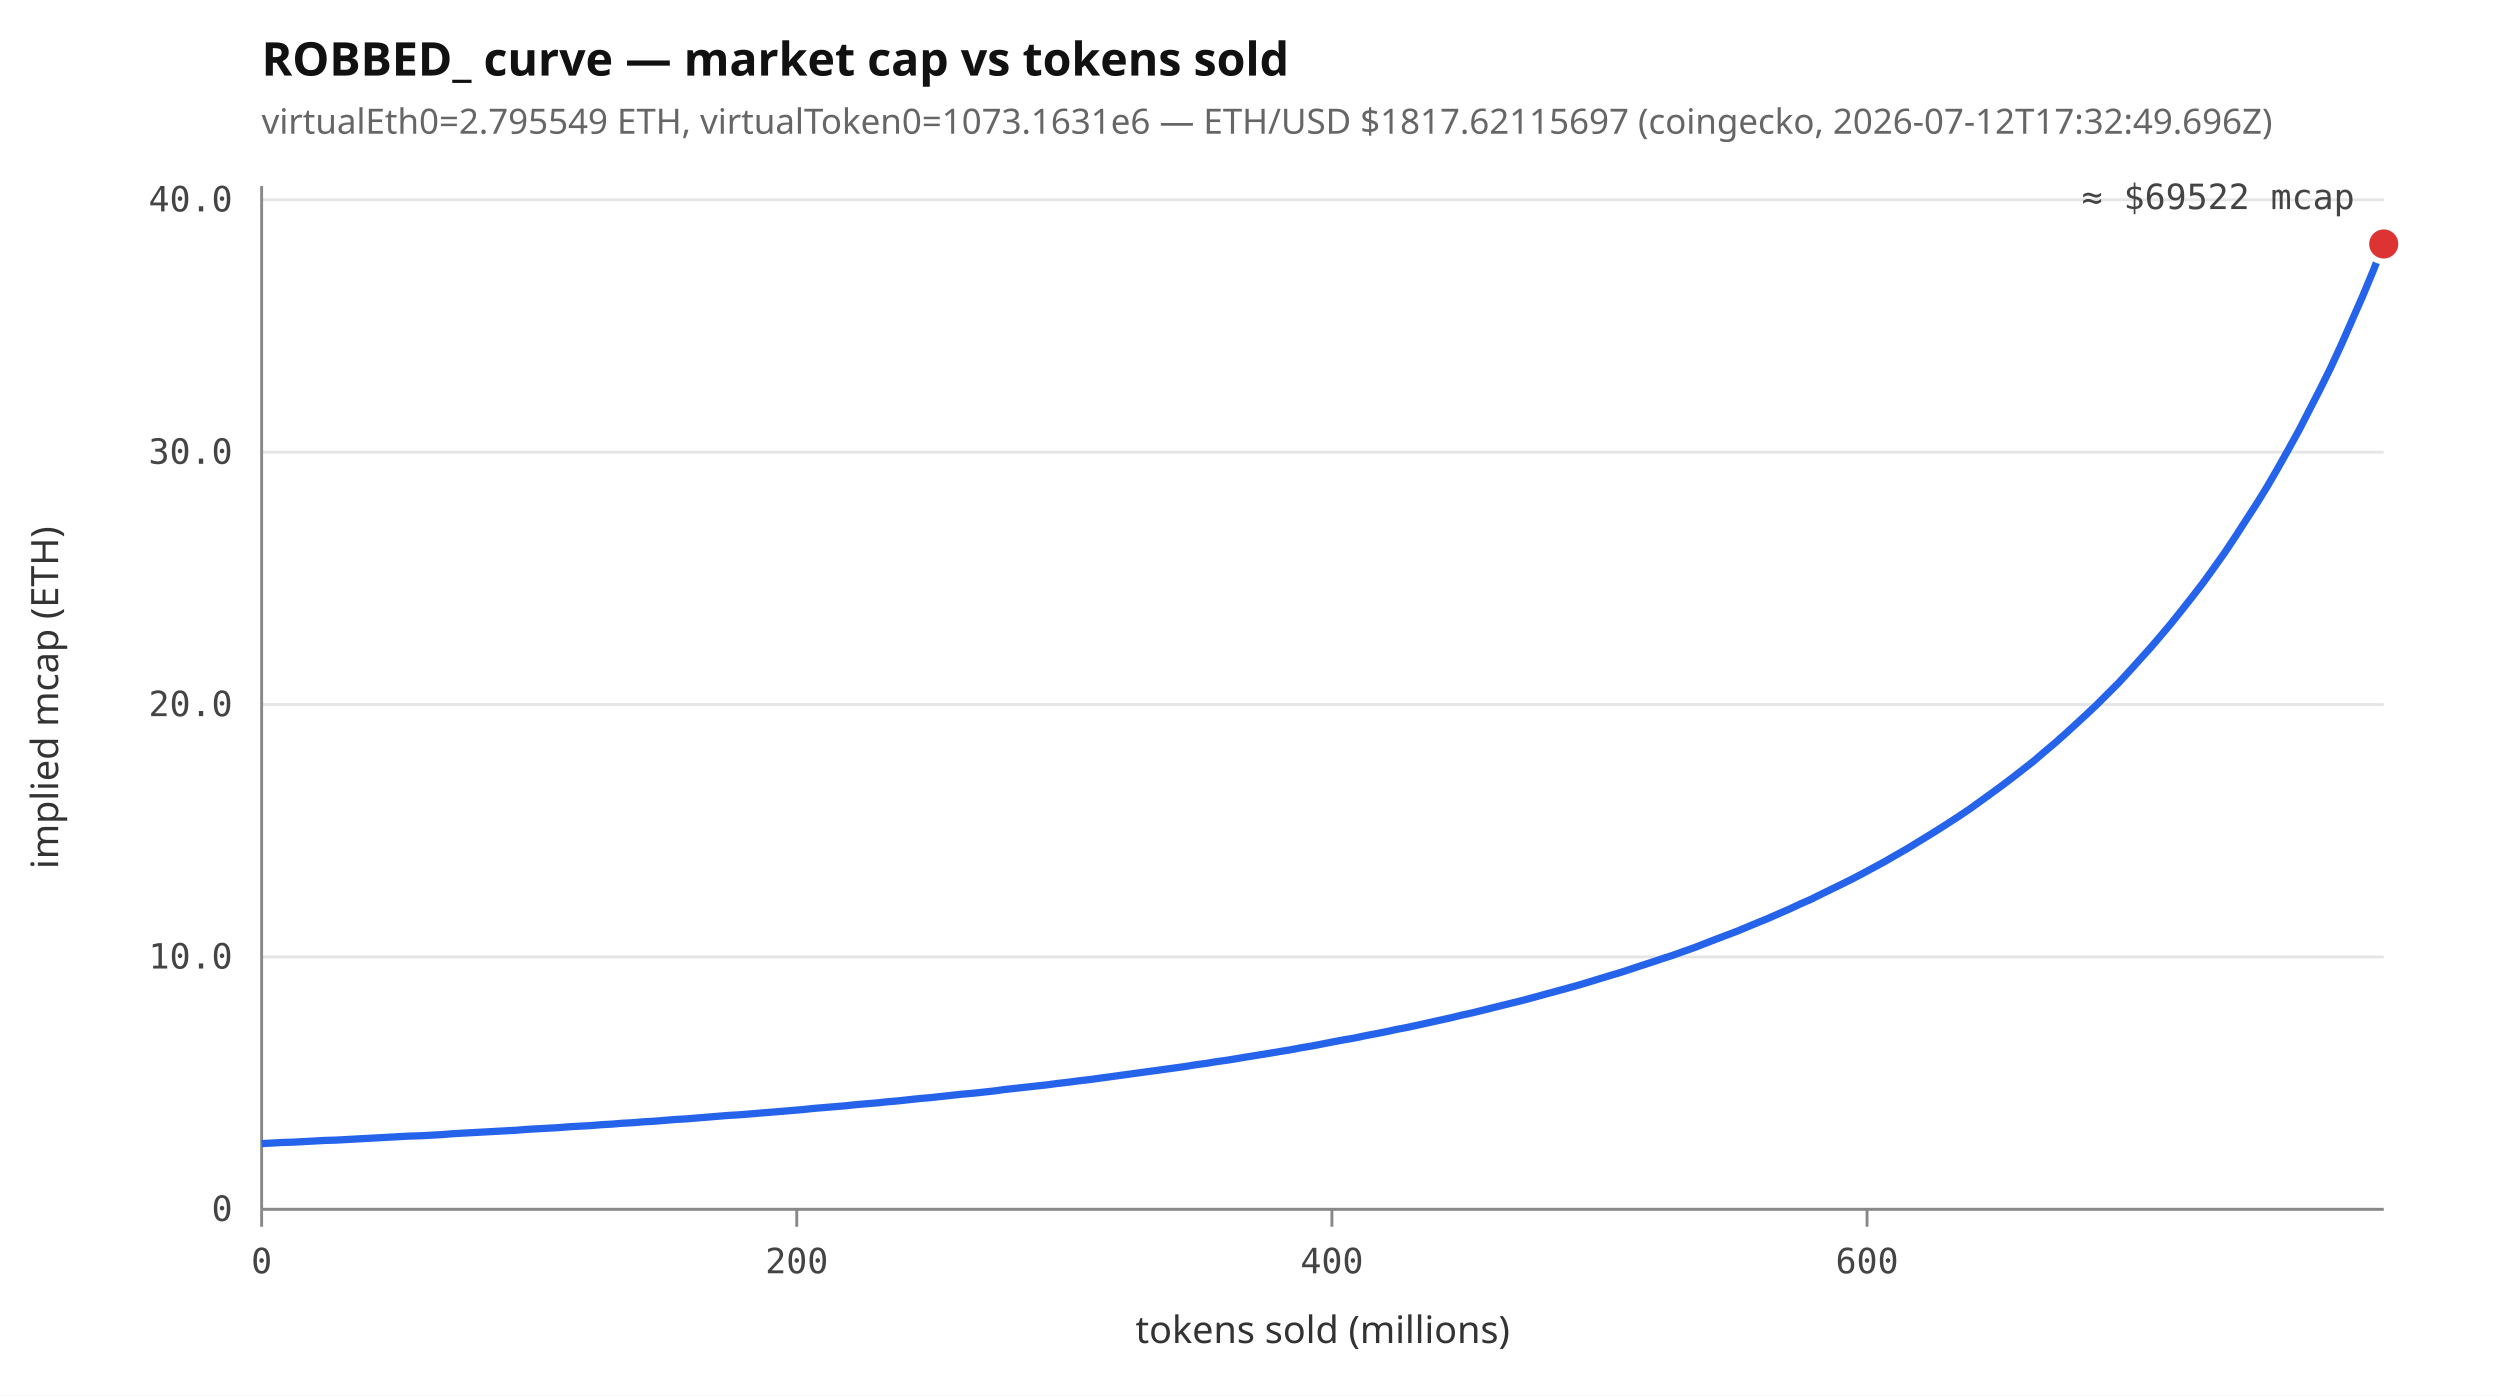
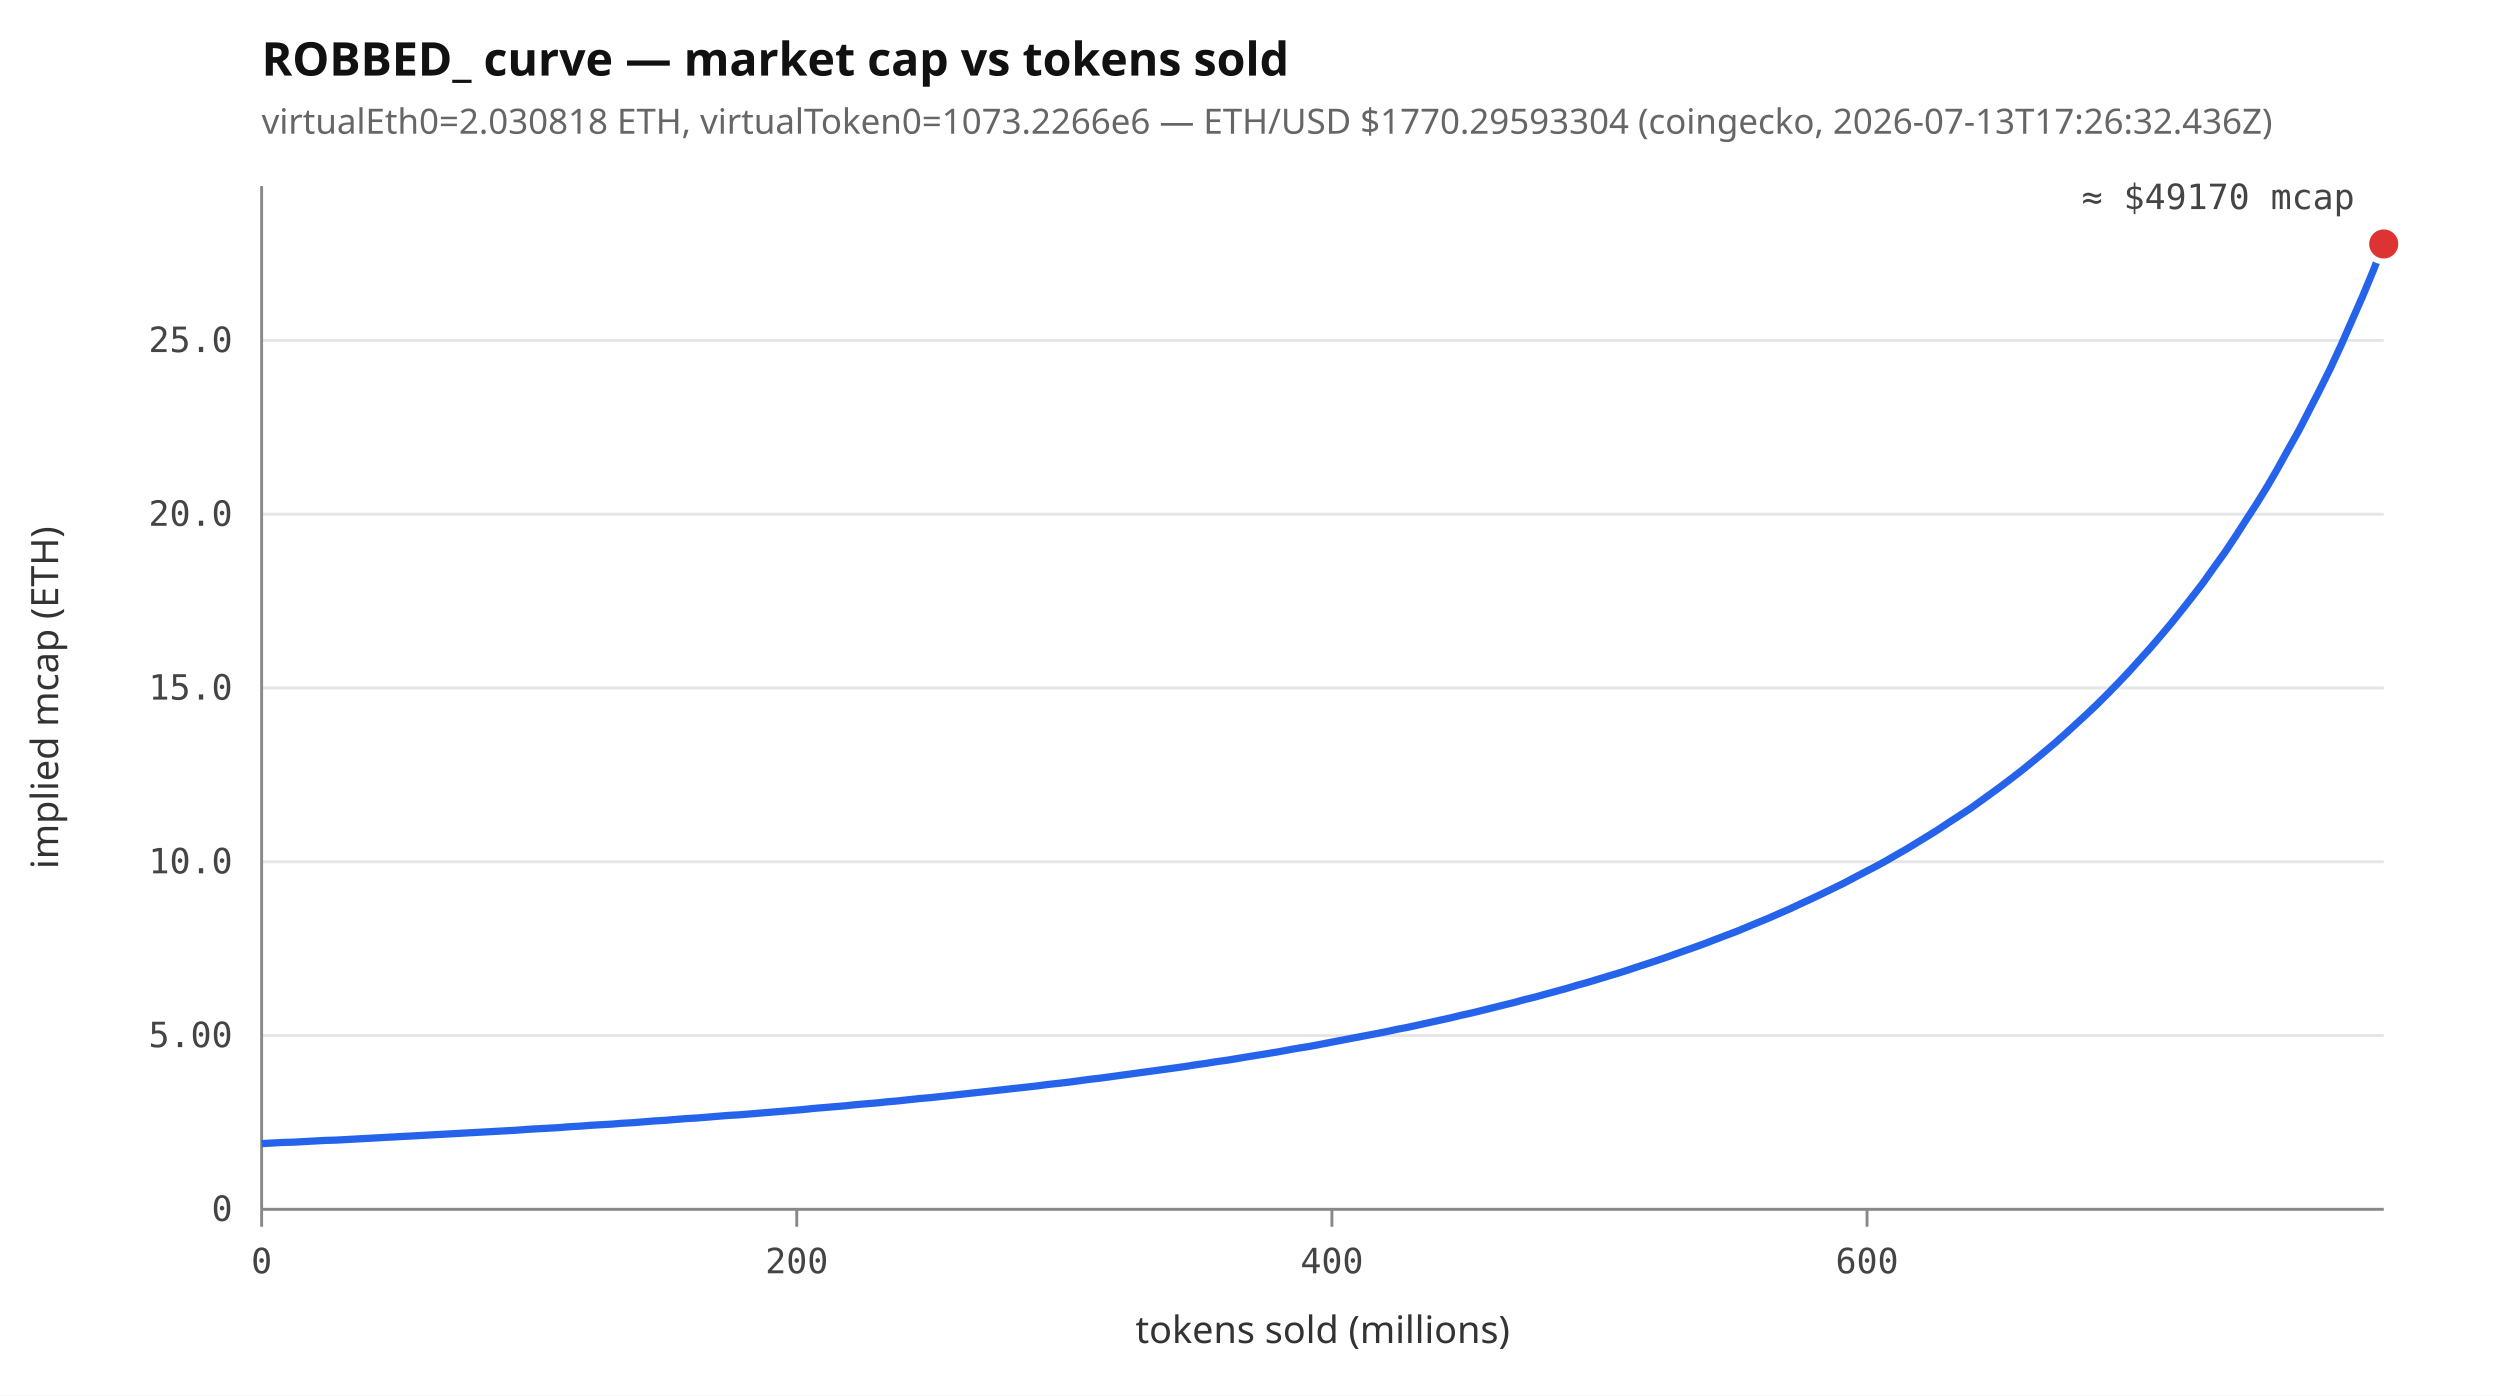
<svg xmlns="http://www.w3.org/2000/svg" width="860" height="480" viewBox="0 0 860 480">
  <style>.t{font:12px ui-monospace,monospace;fill:#444}.title{font:bold 16px ui-sans-serif,sans-serif;fill:#111}.sub{font:12px ui-sans-serif,sans-serif;fill:#666}.lbl{font:13px ui-sans-serif,sans-serif;fill:#333}</style>
  <rect width="860" height="480" fill="#fff" />
  <text x="90" y="26" class="title">ROBBED_ curve — market cap vs tokens sold</text>
-   <text x="90" y="46" class="sub">virtualEth0=2.795549 ETH, virtualToken0=1073.1631e6 — ETH/USD $1817.62115697 (coingecko, 2026-07-12T17:32:49.696Z)</text>
+   <text x="90" y="46" class="sub">virtualEth0=2.030818 ETH, virtualToken0=1073.2266e6 — ETH/USD $1770.29593304 (coingecko, 2026-07-13T17:26:32.436Z)</text>
  <line x1="90" y1="416" x2="820" y2="416" stroke="#e5e5e5" />
  <text x="80" y="420" text-anchor="end" class="t">0</text>
-   <line x1="90" y1="329.181" x2="820" y2="329.181" stroke="#e5e5e5" />
-   <text x="80" y="333.181" text-anchor="end" class="t">10.0</text>
-   <line x1="90" y1="242.362" x2="820" y2="242.362" stroke="#e5e5e5" />
-   <text x="80" y="246.362" text-anchor="end" class="t">20.0</text>
-   <line x1="90" y1="155.542" x2="820" y2="155.542" stroke="#e5e5e5" />
-   <text x="80" y="159.542" text-anchor="end" class="t">30.0</text>
-   <line x1="90" y1="68.723" x2="820" y2="68.723" stroke="#e5e5e5" />
-   <text x="80" y="72.723" text-anchor="end" class="t">40.0</text>
+   <line x1="90" y1="356.22" x2="820" y2="356.22" stroke="#e5e5e5" />
+   <text x="80" y="360.22" text-anchor="end" class="t">5.00</text>
+   <line x1="90" y1="296.441" x2="820" y2="296.441" stroke="#e5e5e5" />
+   <text x="80" y="300.441" text-anchor="end" class="t">10.0</text>
+   <line x1="90" y1="236.661" x2="820" y2="236.661" stroke="#e5e5e5" />
+   <text x="80" y="240.661" text-anchor="end" class="t">15.0</text>
+   <line x1="90" y1="176.882" x2="820" y2="176.882" stroke="#e5e5e5" />
+   <text x="80" y="180.882" text-anchor="end" class="t">20.0</text>
+   <line x1="90" y1="117.102" x2="820" y2="117.102" stroke="#e5e5e5" />
+   <text x="80" y="121.102" text-anchor="end" class="t">25.0</text>
  <line x1="90" y1="416" x2="90" y2="422" stroke="#888" />
  <text x="90" y="438" text-anchor="middle" class="t">0</text>
  <line x1="274.088" y1="416" x2="274.088" y2="422" stroke="#888" />
  <text x="274.088" y="438" text-anchor="middle" class="t">200</text>
  <line x1="458.176" y1="416" x2="458.176" y2="422" stroke="#888" />
  <text x="458.176" y="438" text-anchor="middle" class="t">400</text>
  <line x1="642.263" y1="416" x2="642.263" y2="422" stroke="#888" />
  <text x="642.263" y="438" text-anchor="middle" class="t">600</text>
  <line x1="90" y1="416" x2="820" y2="416" stroke="#888" />
  <line x1="90" y1="64" x2="90" y2="416" stroke="#888" />
-   <path d="M90.0,393.4 L93.7,393.2 L97.3,393.0 L101.0,392.9 L104.6,392.7 L108.3,392.5 L111.9,392.3 L115.5,392.2 L119.2,392.0 L122.8,391.8 L126.5,391.6 L130.2,391.4 L133.8,391.2 L137.4,391.0 L141.1,390.8 L144.8,390.7 L148.4,390.5 L152.1,390.3 L155.7,390.0 L159.3,389.8 L163.0,389.6 L166.6,389.4 L170.3,389.2 L173.9,389.0 L177.6,388.8 L181.3,388.5 L184.9,388.3 L188.6,388.1 L192.2,387.9 L195.8,387.6 L199.5,387.4 L203.2,387.2 L206.8,386.9 L210.4,386.7 L214.1,386.4 L217.8,386.2 L221.4,385.9 L225.1,385.7 L228.7,385.4 L232.3,385.1 L236.0,384.9 L239.6,384.6 L243.3,384.3 L246.9,384.0 L250.6,383.7 L254.2,383.5 L257.9,383.2 L261.5,382.9 L265.2,382.6 L268.9,382.3 L272.5,382.0 L276.1,381.7 L279.8,381.3 L283.5,381.0 L287.1,380.7 L290.8,380.4 L294.4,380.0 L298.0,379.7 L301.7,379.4 L305.4,379.0 L309.0,378.7 L312.6,378.3 L316.3,377.9 L319.9,377.6 L323.6,377.2 L327.3,376.8 L330.9,376.4 L334.5,376.1 L338.2,375.7 L341.9,375.3 L345.5,374.8 L349.1,374.4 L352.8,374.0 L356.4,373.6 L360.1,373.2 L363.8,372.7 L367.4,372.3 L371.1,371.8 L374.7,371.4 L378.3,370.9 L382.0,370.4 L385.6,369.9 L389.3,369.4 L392.9,368.9 L396.6,368.4 L400.3,367.9 L403.9,367.4 L407.5,366.9 L411.2,366.3 L414.9,365.8 L418.5,365.2 L422.2,364.7 L425.8,364.1 L429.4,363.5 L433.1,362.9 L436.8,362.3 L440.4,361.7 L444.1,361.1 L447.7,360.4 L451.4,359.8 L455.0,359.1 L458.6,358.4 L462.3,357.7 L465.9,357.1 L469.6,356.3 L473.3,355.6 L476.9,354.9 L480.5,354.1 L484.2,353.4 L487.9,352.6 L491.5,351.8 L495.1,351.0 L498.8,350.2 L502.4,349.3 L506.1,348.5 L509.8,347.6 L513.4,346.7 L517.0,345.8 L520.7,344.9 L524.3,344.0 L528.0,343.0 L531.6,342.0 L535.3,341.0 L539.0,340.0 L542.6,339.0 L546.3,337.9 L549.9,336.8 L553.5,335.7 L557.2,334.6 L560.9,333.4 L564.5,332.2 L568.2,331.0 L571.8,329.8 L575.5,328.6 L579.1,327.3 L582.8,326.0 L586.4,324.6 L590.0,323.2 L593.7,321.8 L597.4,320.4 L601.0,318.9 L604.6,317.4 L608.3,315.9 L611.9,314.3 L615.6,312.7 L619.2,311.0 L622.9,309.4 L626.5,307.6 L630.2,305.8 L633.9,304.0 L637.5,302.2 L641.1,300.3 L644.8,298.3 L648.5,296.3 L652.1,294.2 L655.8,292.1 L659.4,289.9 L663.0,287.7 L666.7,285.4 L670.3,283.1 L674.0,280.7 L677.7,278.2 L681.3,275.6 L684.9,273.0 L688.6,270.3 L692.3,267.5 L695.9,264.7 L699.6,261.8 L703.2,258.7 L706.9,255.6 L710.5,252.4 L714.1,249.1 L717.8,245.7 L721.5,242.2 L725.1,238.6 L728.8,234.9 L732.4,231.0 L736.0,227.0 L739.7,222.9 L743.3,218.7 L747.0,214.3 L750.6,209.8 L754.3,205.1 L758.0,200.3 L761.6,195.3 L765.3,190.1 L768.9,184.7 L772.5,179.1 L776.2,173.4 L779.9,167.4 L783.5,161.2 L787.1,154.8 L790.8,148.1 L794.4,141.1 L798.1,133.9 L801.8,126.4 L805.4,118.6 L809.0,110.4 L812.7,102.0 L816.4,93.1 L820.0,83.9" fill="none" stroke="#2563eb" stroke-width="2.5" />
+   <path d="M90.0,393.4 L93.7,393.2 L97.3,393.0 L101.0,392.9 L104.6,392.7 L108.3,392.5 L111.9,392.3 L115.5,392.2 L119.2,392.0 L122.8,391.8 L126.5,391.6 L130.2,391.4 L133.8,391.2 L137.4,391.0 L141.1,390.8 L144.8,390.6 L148.4,390.4 L152.1,390.2 L155.7,390.0 L159.3,389.8 L163.0,389.6 L166.6,389.4 L170.3,389.2 L173.9,389.0 L177.6,388.8 L181.3,388.5 L184.9,388.3 L188.6,388.1 L192.2,387.9 L195.8,387.6 L199.5,387.4 L203.2,387.1 L206.8,386.9 L210.4,386.7 L214.1,386.4 L217.8,386.2 L221.4,385.9 L225.1,385.6 L228.7,385.4 L232.3,385.1 L236.0,384.8 L239.6,384.6 L243.3,384.3 L246.9,384.0 L250.6,383.7 L254.2,383.5 L257.9,383.2 L261.5,382.9 L265.2,382.6 L268.9,382.3 L272.5,382.0 L276.1,381.7 L279.8,381.3 L283.5,381.0 L287.1,380.7 L290.8,380.4 L294.4,380.0 L298.0,379.7 L301.7,379.4 L305.4,379.0 L309.0,378.7 L312.6,378.3 L316.3,377.9 L319.9,377.6 L323.6,377.2 L327.3,376.8 L330.9,376.4 L334.5,376.0 L338.2,375.6 L341.9,375.2 L345.5,374.8 L349.1,374.4 L352.8,374.0 L356.4,373.6 L360.1,373.1 L363.8,372.7 L367.4,372.3 L371.1,371.8 L374.7,371.3 L378.3,370.9 L382.0,370.4 L385.6,369.9 L389.3,369.4 L392.9,368.9 L396.6,368.4 L400.3,367.9 L403.9,367.4 L407.5,366.9 L411.2,366.3 L414.9,365.8 L418.5,365.2 L422.2,364.7 L425.8,364.1 L429.4,363.5 L433.1,362.9 L436.8,362.3 L440.4,361.7 L444.1,361.0 L447.7,360.4 L451.4,359.8 L455.0,359.1 L458.6,358.4 L462.3,357.7 L465.9,357.0 L469.6,356.3 L473.3,355.6 L476.9,354.9 L480.5,354.1 L484.2,353.4 L487.9,352.6 L491.5,351.8 L495.1,351.0 L498.8,350.2 L502.4,349.3 L506.1,348.5 L509.8,347.6 L513.4,346.7 L517.0,345.8 L520.7,344.9 L524.3,343.9 L528.0,343.0 L531.6,342.0 L535.3,341.0 L539.0,340.0 L542.6,338.9 L546.3,337.9 L549.9,336.8 L553.5,335.7 L557.2,334.6 L560.9,333.4 L564.5,332.2 L568.2,331.0 L571.8,329.8 L575.5,328.5 L579.1,327.2 L582.8,325.9 L586.4,324.6 L590.0,323.2 L593.7,321.8 L597.4,320.4 L601.0,318.9 L604.6,317.4 L608.3,315.9 L611.9,314.3 L615.6,312.7 L619.2,311.0 L622.9,309.3 L626.5,307.6 L630.2,305.8 L633.9,304.0 L637.5,302.1 L641.1,300.2 L644.8,298.3 L648.5,296.3 L652.1,294.2 L655.8,292.1 L659.4,289.9 L663.0,287.7 L666.7,285.4 L670.3,283.0 L674.0,280.6 L677.7,278.2 L681.3,275.6 L684.9,273.0 L688.6,270.3 L692.3,267.5 L695.9,264.7 L699.6,261.7 L703.2,258.7 L706.9,255.6 L710.5,252.4 L714.1,249.1 L717.8,245.7 L721.5,242.2 L725.1,238.6 L728.8,234.8 L732.4,231.0 L736.0,227.0 L739.7,222.9 L743.3,218.7 L747.0,214.3 L750.6,209.8 L754.3,205.1 L758.0,200.3 L761.6,195.2 L765.3,190.1 L768.9,184.7 L772.5,179.1 L776.2,173.4 L779.9,167.4 L783.5,161.2 L787.1,154.7 L790.8,148.1 L794.4,141.1 L798.1,133.9 L801.8,126.4 L805.4,118.6 L809.0,110.4 L812.7,102.0 L816.4,93.1 L820.0,83.9" fill="none" stroke="#2563eb" stroke-width="2.5" />
  <circle cx="820" cy="83.925" r="6" fill="#d33" stroke="#fff" stroke-width="2" />
-   <text x="810" y="71.925" text-anchor="end" class="t" fill="#d33" font-weight="bold">≈ $69522 mcap</text>
+   <text x="810" y="71.925" text-anchor="end" class="t" fill="#d33" font-weight="bold">≈ $49170 mcap</text>
  <text x="455" y="462" text-anchor="middle" class="lbl">tokens sold (millions)</text>
  <text x="20" y="240" text-anchor="middle" class="lbl" transform="rotate(-90 20 240)">implied mcap (ETH)</text>
</svg>
